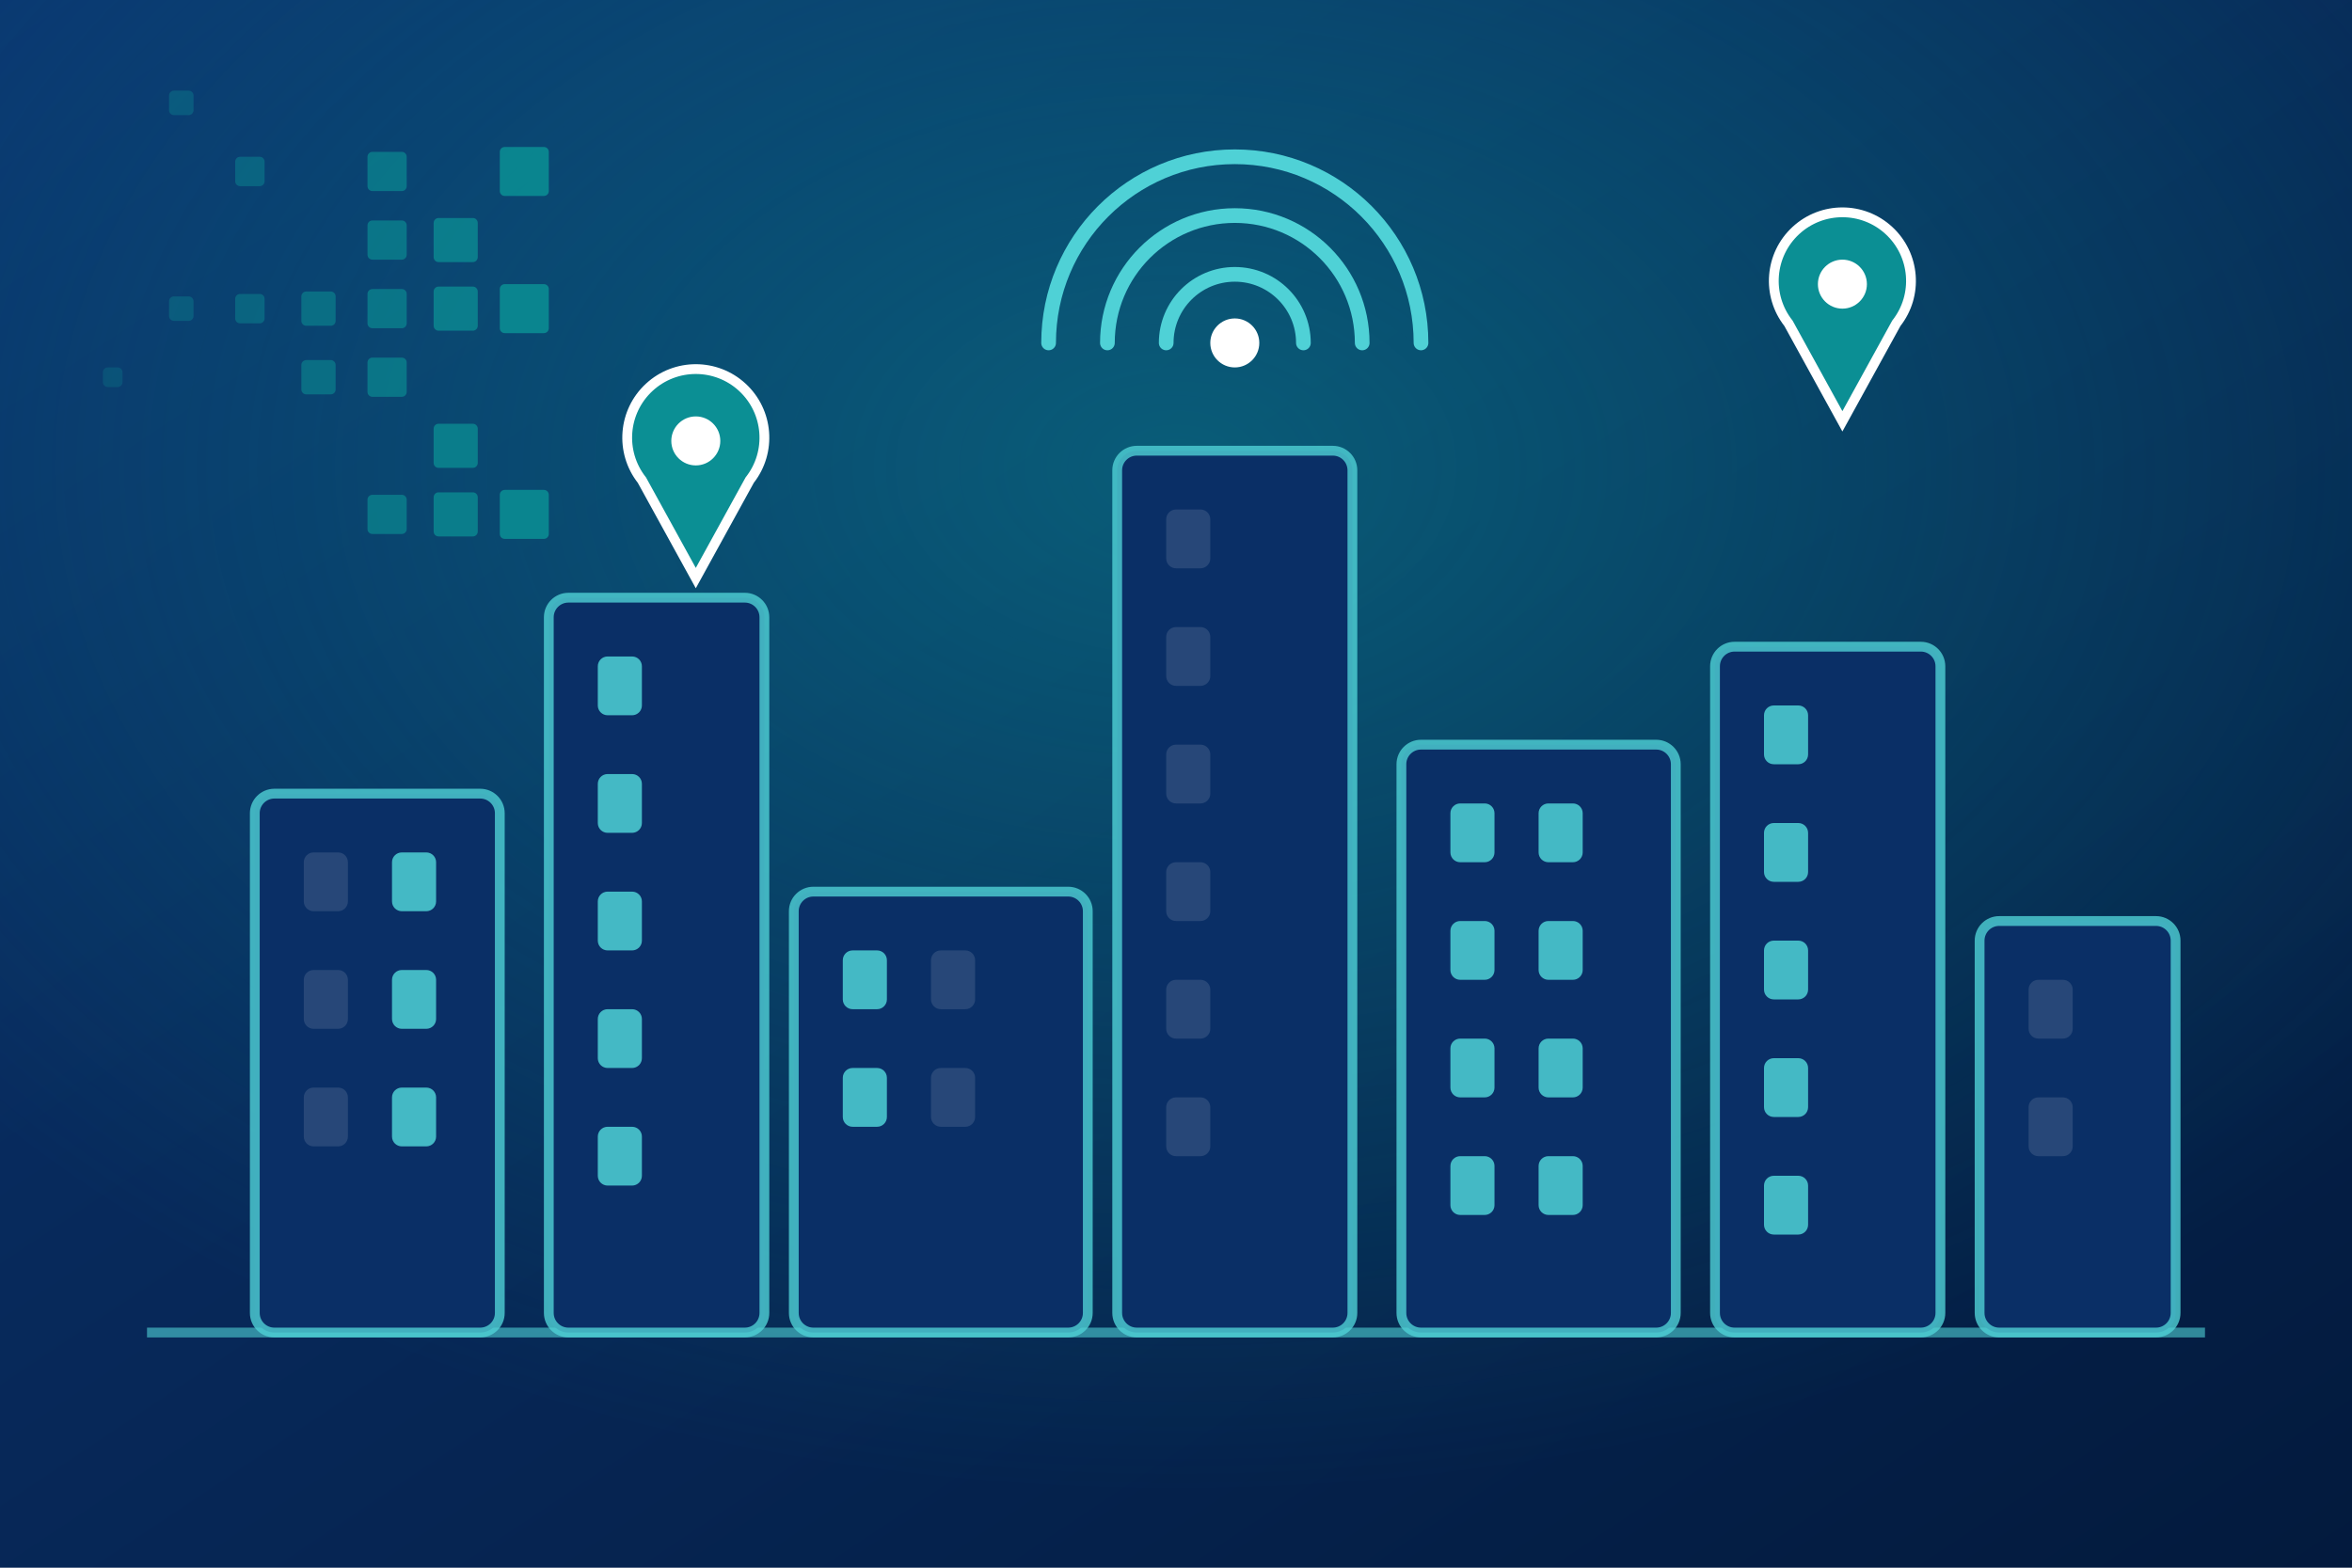
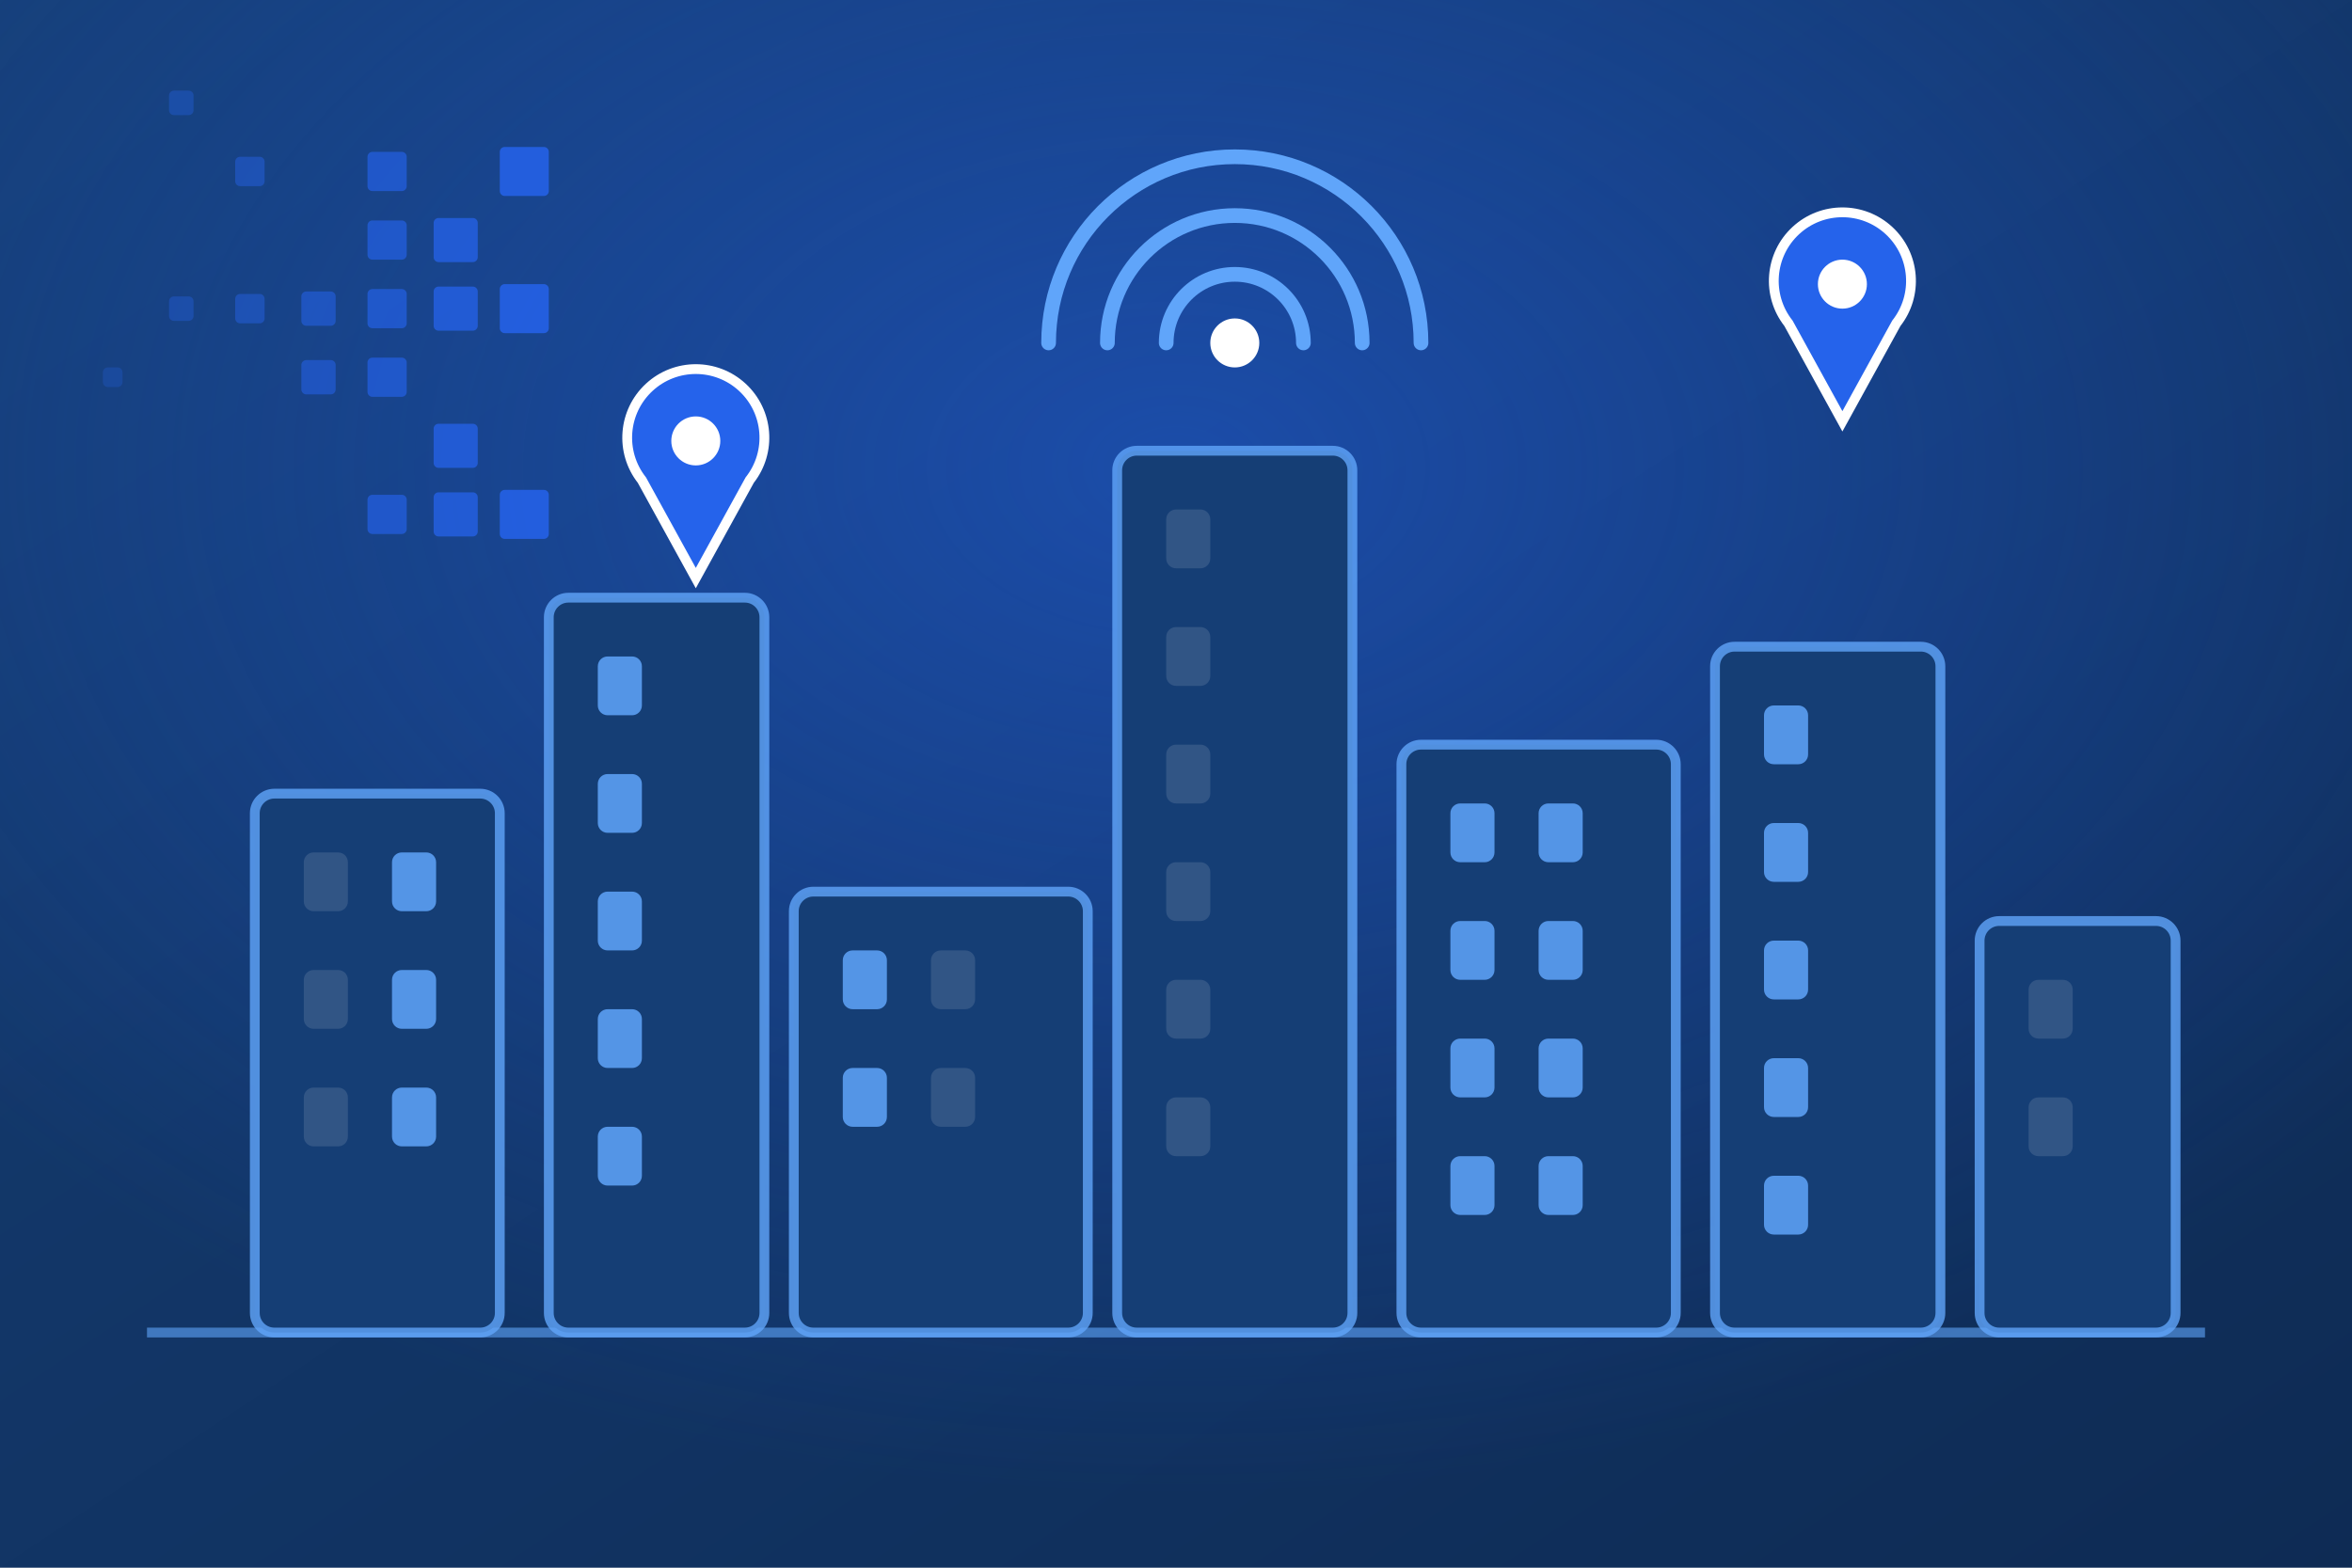
<svg xmlns="http://www.w3.org/2000/svg" viewBox="0 0 480 320" width="480" height="320" fill="none">
  <defs>
    <linearGradient id="bg-smart-city-solutions" x1="0" y1="0" x2="1" y2="1">
-       <stop offset="0" stop-color="#0a3470" />
-       <stop offset="1" stop-color="#031a3d" />
+       <stop offset="0" stop-color="#153E75" />
+       <stop offset="1" stop-color="#0E2B54" />
    </linearGradient>
    <radialGradient id="glow-smart-city-solutions" cx="0.5" cy="0.3" r=".65">
-       <stop offset="0" stop-color="#0b8f94" stop-opacity=".5" />
-       <stop offset="1" stop-color="#0b8f94" stop-opacity="0" />
+       <stop offset="0" stop-color="#2563EB" stop-opacity=".5" />
+       <stop offset="1" stop-color="#2563EB" stop-opacity="0" />
    </radialGradient>
  </defs>
  <rect width="480" height="320" fill="url(#bg-smart-city-solutions)" />
  <rect width="480" height="320" fill="url(#glow-smart-city-solutions)" />
-   <rect x="21.0" y="75.0" width="4.0" height="4.0" rx="1" fill="#0b8f94" opacity="0.25" />
-   <rect x="34.5" y="18.5" width="5.0" height="5.0" rx="1" fill="#0b8f94" opacity="0.35" />
-   <rect x="34.5" y="60.5" width="5.0" height="5.0" rx="1" fill="#0b8f94" opacity="0.35" />
-   <rect x="48.0" y="32.0" width="6.0" height="6.0" rx="1" fill="#0b8f94" opacity="0.45" />
-   <rect x="48.0" y="60.0" width="6.0" height="6.0" rx="1" fill="#0b8f94" opacity="0.45" />
-   <rect x="61.5" y="59.5" width="7.0" height="7.0" rx="1" fill="#0b8f94" opacity="0.55" />
-   <rect x="61.5" y="73.5" width="7.0" height="7.0" rx="1" fill="#0b8f94" opacity="0.55" />
-   <rect x="75.0" y="31.0" width="8.0" height="8.0" rx="1" fill="#0b8f94" opacity="0.65" />
-   <rect x="75.0" y="45.0" width="8.0" height="8.0" rx="1" fill="#0b8f94" opacity="0.65" />
-   <rect x="75.0" y="59.0" width="8.0" height="8.0" rx="1" fill="#0b8f94" opacity="0.65" />
-   <rect x="75.0" y="73.0" width="8.0" height="8.0" rx="1" fill="#0b8f94" opacity="0.65" />
-   <rect x="75.0" y="101.0" width="8.0" height="8.0" rx="1" fill="#0b8f94" opacity="0.65" />
-   <rect x="88.5" y="44.5" width="9.0" height="9.0" rx="1" fill="#0b8f94" opacity="0.75" />
-   <rect x="88.5" y="58.5" width="9.0" height="9.0" rx="1" fill="#0b8f94" opacity="0.75" />
-   <rect x="88.5" y="86.5" width="9.0" height="9.0" rx="1" fill="#0b8f94" opacity="0.75" />
-   <rect x="88.5" y="100.5" width="9.0" height="9.0" rx="1" fill="#0b8f94" opacity="0.75" />
-   <rect x="102.0" y="30.0" width="10.0" height="10.0" rx="1" fill="#0b8f94" opacity="0.85" />
-   <rect x="102.0" y="58.0" width="10.0" height="10.0" rx="1" fill="#0b8f94" opacity="0.85" />
-   <rect x="102.0" y="100.0" width="10.0" height="10.0" rx="1" fill="#0b8f94" opacity="0.85" />
-   <line x1="30" y1="272" x2="450" y2="272" stroke="#4fd1d6" stroke-opacity=".6" stroke-width="2" />
+   <rect x="21.0" y="75.0" width="4.0" height="4.0" rx="1" fill="#2563EB" opacity="0.25" />
+   <rect x="34.5" y="18.5" width="5.0" height="5.0" rx="1" fill="#2563EB" opacity="0.35" />
+   <rect x="34.5" y="60.5" width="5.0" height="5.0" rx="1" fill="#2563EB" opacity="0.35" />
+   <rect x="48.0" y="32.0" width="6.0" height="6.0" rx="1" fill="#2563EB" opacity="0.45" />
+   <rect x="48.0" y="60.0" width="6.0" height="6.0" rx="1" fill="#2563EB" opacity="0.45" />
+   <rect x="61.5" y="59.5" width="7.0" height="7.0" rx="1" fill="#2563EB" opacity="0.55" />
+   <rect x="61.5" y="73.5" width="7.0" height="7.0" rx="1" fill="#2563EB" opacity="0.55" />
+   <rect x="75.0" y="31.0" width="8.0" height="8.0" rx="1" fill="#2563EB" opacity="0.65" />
+   <rect x="75.0" y="45.0" width="8.0" height="8.0" rx="1" fill="#2563EB" opacity="0.65" />
+   <rect x="75.0" y="59.0" width="8.0" height="8.0" rx="1" fill="#2563EB" opacity="0.65" />
+   <rect x="75.0" y="73.0" width="8.0" height="8.0" rx="1" fill="#2563EB" opacity="0.65" />
+   <rect x="75.0" y="101.0" width="8.0" height="8.0" rx="1" fill="#2563EB" opacity="0.65" />
+   <rect x="88.5" y="44.5" width="9.0" height="9.0" rx="1" fill="#2563EB" opacity="0.75" />
+   <rect x="88.5" y="58.5" width="9.0" height="9.0" rx="1" fill="#2563EB" opacity="0.75" />
+   <rect x="88.5" y="86.5" width="9.0" height="9.0" rx="1" fill="#2563EB" opacity="0.75" />
+   <rect x="88.5" y="100.5" width="9.0" height="9.0" rx="1" fill="#2563EB" opacity="0.75" />
+   <rect x="102.0" y="30.0" width="10.0" height="10.0" rx="1" fill="#2563EB" opacity="0.85" />
+   <rect x="102.0" y="58.0" width="10.0" height="10.0" rx="1" fill="#2563EB" opacity="0.85" />
+   <rect x="102.0" y="100.0" width="10.0" height="10.0" rx="1" fill="#2563EB" opacity="0.85" />
+   <line x1="30" y1="272" x2="450" y2="272" stroke="#60A5FA" stroke-opacity=".6" stroke-width="2" />
  <g class="grow">
-     <rect x="52" y="162" width="50" height="110" rx="4" fill="#0a2f66" stroke="#4fd1d6" stroke-opacity=".8" stroke-width="2" />
+     <rect x="52" y="162" width="50" height="110" rx="4" fill="#153E75" stroke="#60A5FA" stroke-opacity=".8" stroke-width="2" />
    <rect x="62" y="174" width="9" height="12" rx="2" fill="#ffffff" fill-opacity="0.12" />
-     <rect x="80" y="174" width="9" height="12" rx="2" fill="#4fd1d6" fill-opacity="0.85" />
+     <rect x="80" y="174" width="9" height="12" rx="2" fill="#60A5FA" fill-opacity="0.85" />
    <rect x="62" y="198" width="9" height="12" rx="2" fill="#ffffff" fill-opacity="0.12" />
-     <rect x="80" y="198" width="9" height="12" rx="2" fill="#4fd1d6" fill-opacity="0.85" />
+     <rect x="80" y="198" width="9" height="12" rx="2" fill="#60A5FA" fill-opacity="0.85" />
    <rect x="62" y="222" width="9" height="12" rx="2" fill="#ffffff" fill-opacity="0.12" />
-     <rect x="80" y="222" width="9" height="12" rx="2" fill="#4fd1d6" fill-opacity="0.85" />
+     <rect x="80" y="222" width="9" height="12" rx="2" fill="#60A5FA" fill-opacity="0.85" />
  </g>
  <g class="grow">
-     <rect x="112" y="122" width="44" height="150" rx="4" fill="#0a2f66" stroke="#4fd1d6" stroke-opacity=".8" stroke-width="2" />
-     <rect x="122" y="134" width="9" height="12" rx="2" fill="#4fd1d6" fill-opacity="0.85" />
-     <rect x="122" y="158" width="9" height="12" rx="2" fill="#4fd1d6" fill-opacity="0.85" />
-     <rect x="122" y="182" width="9" height="12" rx="2" fill="#4fd1d6" fill-opacity="0.85" />
-     <rect x="122" y="206" width="9" height="12" rx="2" fill="#4fd1d6" fill-opacity="0.85" />
-     <rect x="122" y="230" width="9" height="12" rx="2" fill="#4fd1d6" fill-opacity="0.85" />
+     <rect x="112" y="122" width="44" height="150" rx="4" fill="#153E75" stroke="#60A5FA" stroke-opacity=".8" stroke-width="2" />
+     <rect x="122" y="134" width="9" height="12" rx="2" fill="#60A5FA" fill-opacity="0.85" />
+     <rect x="122" y="158" width="9" height="12" rx="2" fill="#60A5FA" fill-opacity="0.85" />
+     <rect x="122" y="182" width="9" height="12" rx="2" fill="#60A5FA" fill-opacity="0.85" />
+     <rect x="122" y="206" width="9" height="12" rx="2" fill="#60A5FA" fill-opacity="0.85" />
+     <rect x="122" y="230" width="9" height="12" rx="2" fill="#60A5FA" fill-opacity="0.85" />
  </g>
  <g class="grow">
-     <rect x="162" y="182" width="60" height="90" rx="4" fill="#0a2f66" stroke="#4fd1d6" stroke-opacity=".8" stroke-width="2" />
-     <rect x="172" y="194" width="9" height="12" rx="2" fill="#4fd1d6" fill-opacity="0.85" />
+     <rect x="162" y="182" width="60" height="90" rx="4" fill="#153E75" stroke="#60A5FA" stroke-opacity=".8" stroke-width="2" />
+     <rect x="172" y="194" width="9" height="12" rx="2" fill="#60A5FA" fill-opacity="0.85" />
    <rect x="190" y="194" width="9" height="12" rx="2" fill="#ffffff" fill-opacity="0.12" />
-     <rect x="172" y="218" width="9" height="12" rx="2" fill="#4fd1d6" fill-opacity="0.85" />
+     <rect x="172" y="218" width="9" height="12" rx="2" fill="#60A5FA" fill-opacity="0.85" />
    <rect x="190" y="218" width="9" height="12" rx="2" fill="#ffffff" fill-opacity="0.12" />
  </g>
  <g class="grow">
-     <rect x="228" y="92" width="48" height="180" rx="4" fill="#0a2f66" stroke="#4fd1d6" stroke-opacity=".8" stroke-width="2" />
+     <rect x="228" y="92" width="48" height="180" rx="4" fill="#153E75" stroke="#60A5FA" stroke-opacity=".8" stroke-width="2" />
    <rect x="238" y="104" width="9" height="12" rx="2" fill="#ffffff" fill-opacity="0.12" />
    <rect x="238" y="128" width="9" height="12" rx="2" fill="#ffffff" fill-opacity="0.12" />
    <rect x="238" y="152" width="9" height="12" rx="2" fill="#ffffff" fill-opacity="0.12" />
    <rect x="238" y="176" width="9" height="12" rx="2" fill="#ffffff" fill-opacity="0.12" />
    <rect x="238" y="200" width="9" height="12" rx="2" fill="#ffffff" fill-opacity="0.12" />
    <rect x="238" y="224" width="9" height="12" rx="2" fill="#ffffff" fill-opacity="0.12" />
  </g>
  <g class="grow">
-     <rect x="286" y="152" width="56" height="120" rx="4" fill="#0a2f66" stroke="#4fd1d6" stroke-opacity=".8" stroke-width="2" />
-     <rect x="296" y="164" width="9" height="12" rx="2" fill="#4fd1d6" fill-opacity="0.85" />
-     <rect x="314" y="164" width="9" height="12" rx="2" fill="#4fd1d6" fill-opacity="0.85" />
-     <rect x="296" y="188" width="9" height="12" rx="2" fill="#4fd1d6" fill-opacity="0.85" />
-     <rect x="314" y="188" width="9" height="12" rx="2" fill="#4fd1d6" fill-opacity="0.85" />
-     <rect x="296" y="212" width="9" height="12" rx="2" fill="#4fd1d6" fill-opacity="0.85" />
-     <rect x="314" y="212" width="9" height="12" rx="2" fill="#4fd1d6" fill-opacity="0.85" />
-     <rect x="296" y="236" width="9" height="12" rx="2" fill="#4fd1d6" fill-opacity="0.85" />
-     <rect x="314" y="236" width="9" height="12" rx="2" fill="#4fd1d6" fill-opacity="0.85" />
+     <rect x="286" y="152" width="56" height="120" rx="4" fill="#153E75" stroke="#60A5FA" stroke-opacity=".8" stroke-width="2" />
+     <rect x="296" y="164" width="9" height="12" rx="2" fill="#60A5FA" fill-opacity="0.85" />
+     <rect x="314" y="164" width="9" height="12" rx="2" fill="#60A5FA" fill-opacity="0.85" />
+     <rect x="296" y="188" width="9" height="12" rx="2" fill="#60A5FA" fill-opacity="0.85" />
+     <rect x="314" y="188" width="9" height="12" rx="2" fill="#60A5FA" fill-opacity="0.85" />
+     <rect x="296" y="212" width="9" height="12" rx="2" fill="#60A5FA" fill-opacity="0.85" />
+     <rect x="314" y="212" width="9" height="12" rx="2" fill="#60A5FA" fill-opacity="0.85" />
+     <rect x="296" y="236" width="9" height="12" rx="2" fill="#60A5FA" fill-opacity="0.85" />
+     <rect x="314" y="236" width="9" height="12" rx="2" fill="#60A5FA" fill-opacity="0.85" />
  </g>
  <g class="grow">
-     <rect x="350" y="132" width="46" height="140" rx="4" fill="#0a2f66" stroke="#4fd1d6" stroke-opacity=".8" stroke-width="2" />
-     <rect x="360" y="144" width="9" height="12" rx="2" fill="#4fd1d6" fill-opacity="0.85" />
-     <rect x="360" y="168" width="9" height="12" rx="2" fill="#4fd1d6" fill-opacity="0.85" />
-     <rect x="360" y="192" width="9" height="12" rx="2" fill="#4fd1d6" fill-opacity="0.85" />
-     <rect x="360" y="216" width="9" height="12" rx="2" fill="#4fd1d6" fill-opacity="0.85" />
-     <rect x="360" y="240" width="9" height="12" rx="2" fill="#4fd1d6" fill-opacity="0.85" />
+     <rect x="350" y="132" width="46" height="140" rx="4" fill="#153E75" stroke="#60A5FA" stroke-opacity=".8" stroke-width="2" />
+     <rect x="360" y="144" width="9" height="12" rx="2" fill="#60A5FA" fill-opacity="0.85" />
+     <rect x="360" y="168" width="9" height="12" rx="2" fill="#60A5FA" fill-opacity="0.85" />
+     <rect x="360" y="192" width="9" height="12" rx="2" fill="#60A5FA" fill-opacity="0.85" />
+     <rect x="360" y="216" width="9" height="12" rx="2" fill="#60A5FA" fill-opacity="0.85" />
+     <rect x="360" y="240" width="9" height="12" rx="2" fill="#60A5FA" fill-opacity="0.85" />
  </g>
  <g class="grow">
-     <rect x="404" y="188" width="40" height="84" rx="4" fill="#0a2f66" stroke="#4fd1d6" stroke-opacity=".8" stroke-width="2" />
+     <rect x="404" y="188" width="40" height="84" rx="4" fill="#153E75" stroke="#60A5FA" stroke-opacity=".8" stroke-width="2" />
    <rect x="414" y="200" width="9" height="12" rx="2" fill="#ffffff" fill-opacity="0.12" />
    <rect x="414" y="224" width="9" height="12" rx="2" fill="#ffffff" fill-opacity="0.12" />
  </g>
  <circle cx="252" cy="70" r="5" fill="#ffffff" />
-   <path class="blink" d="M238 70 a14 14 0 0 1 28 0" stroke="#4fd1d6" stroke-width="3" stroke-linecap="round" />
-   <path class="blink" d="M226 70 a26 26 0 0 1 52 0" stroke="#4fd1d6" stroke-width="3" stroke-linecap="round" />
-   <path class="blink" d="M214 70 a38 38 0 0 1 76 0" stroke="#4fd1d6" stroke-width="3" stroke-linecap="round" />
-   <path class="float" d="M142 118 L131 98 A14 14 0 1 1 153 98Z" fill="#0b8f94" stroke="#ffffff" stroke-width="2" />
+   <path class="blink" d="M238 70 a14 14 0 0 1 28 0" stroke="#60A5FA" stroke-width="3" stroke-linecap="round" />
+   <path class="blink" d="M226 70 a26 26 0 0 1 52 0" stroke="#60A5FA" stroke-width="3" stroke-linecap="round" />
+   <path class="blink" d="M214 70 a38 38 0 0 1 76 0" stroke="#60A5FA" stroke-width="3" stroke-linecap="round" />
+   <path class="float" d="M142 118 L131 98 A14 14 0 1 1 153 98Z" fill="#2563EB" stroke="#ffffff" stroke-width="2" />
  <circle cx="142" cy="90" r="5" fill="#ffffff" />
-   <path class="float" d="M376 86 L365 66 A14 14 0 1 1 387 66Z" fill="#0b8f94" stroke="#ffffff" stroke-width="2" />
+   <path class="float" d="M376 86 L365 66 A14 14 0 1 1 387 66Z" fill="#2563EB" stroke="#ffffff" stroke-width="2" />
  <circle cx="376" cy="58" r="5" fill="#ffffff" />
</svg>
